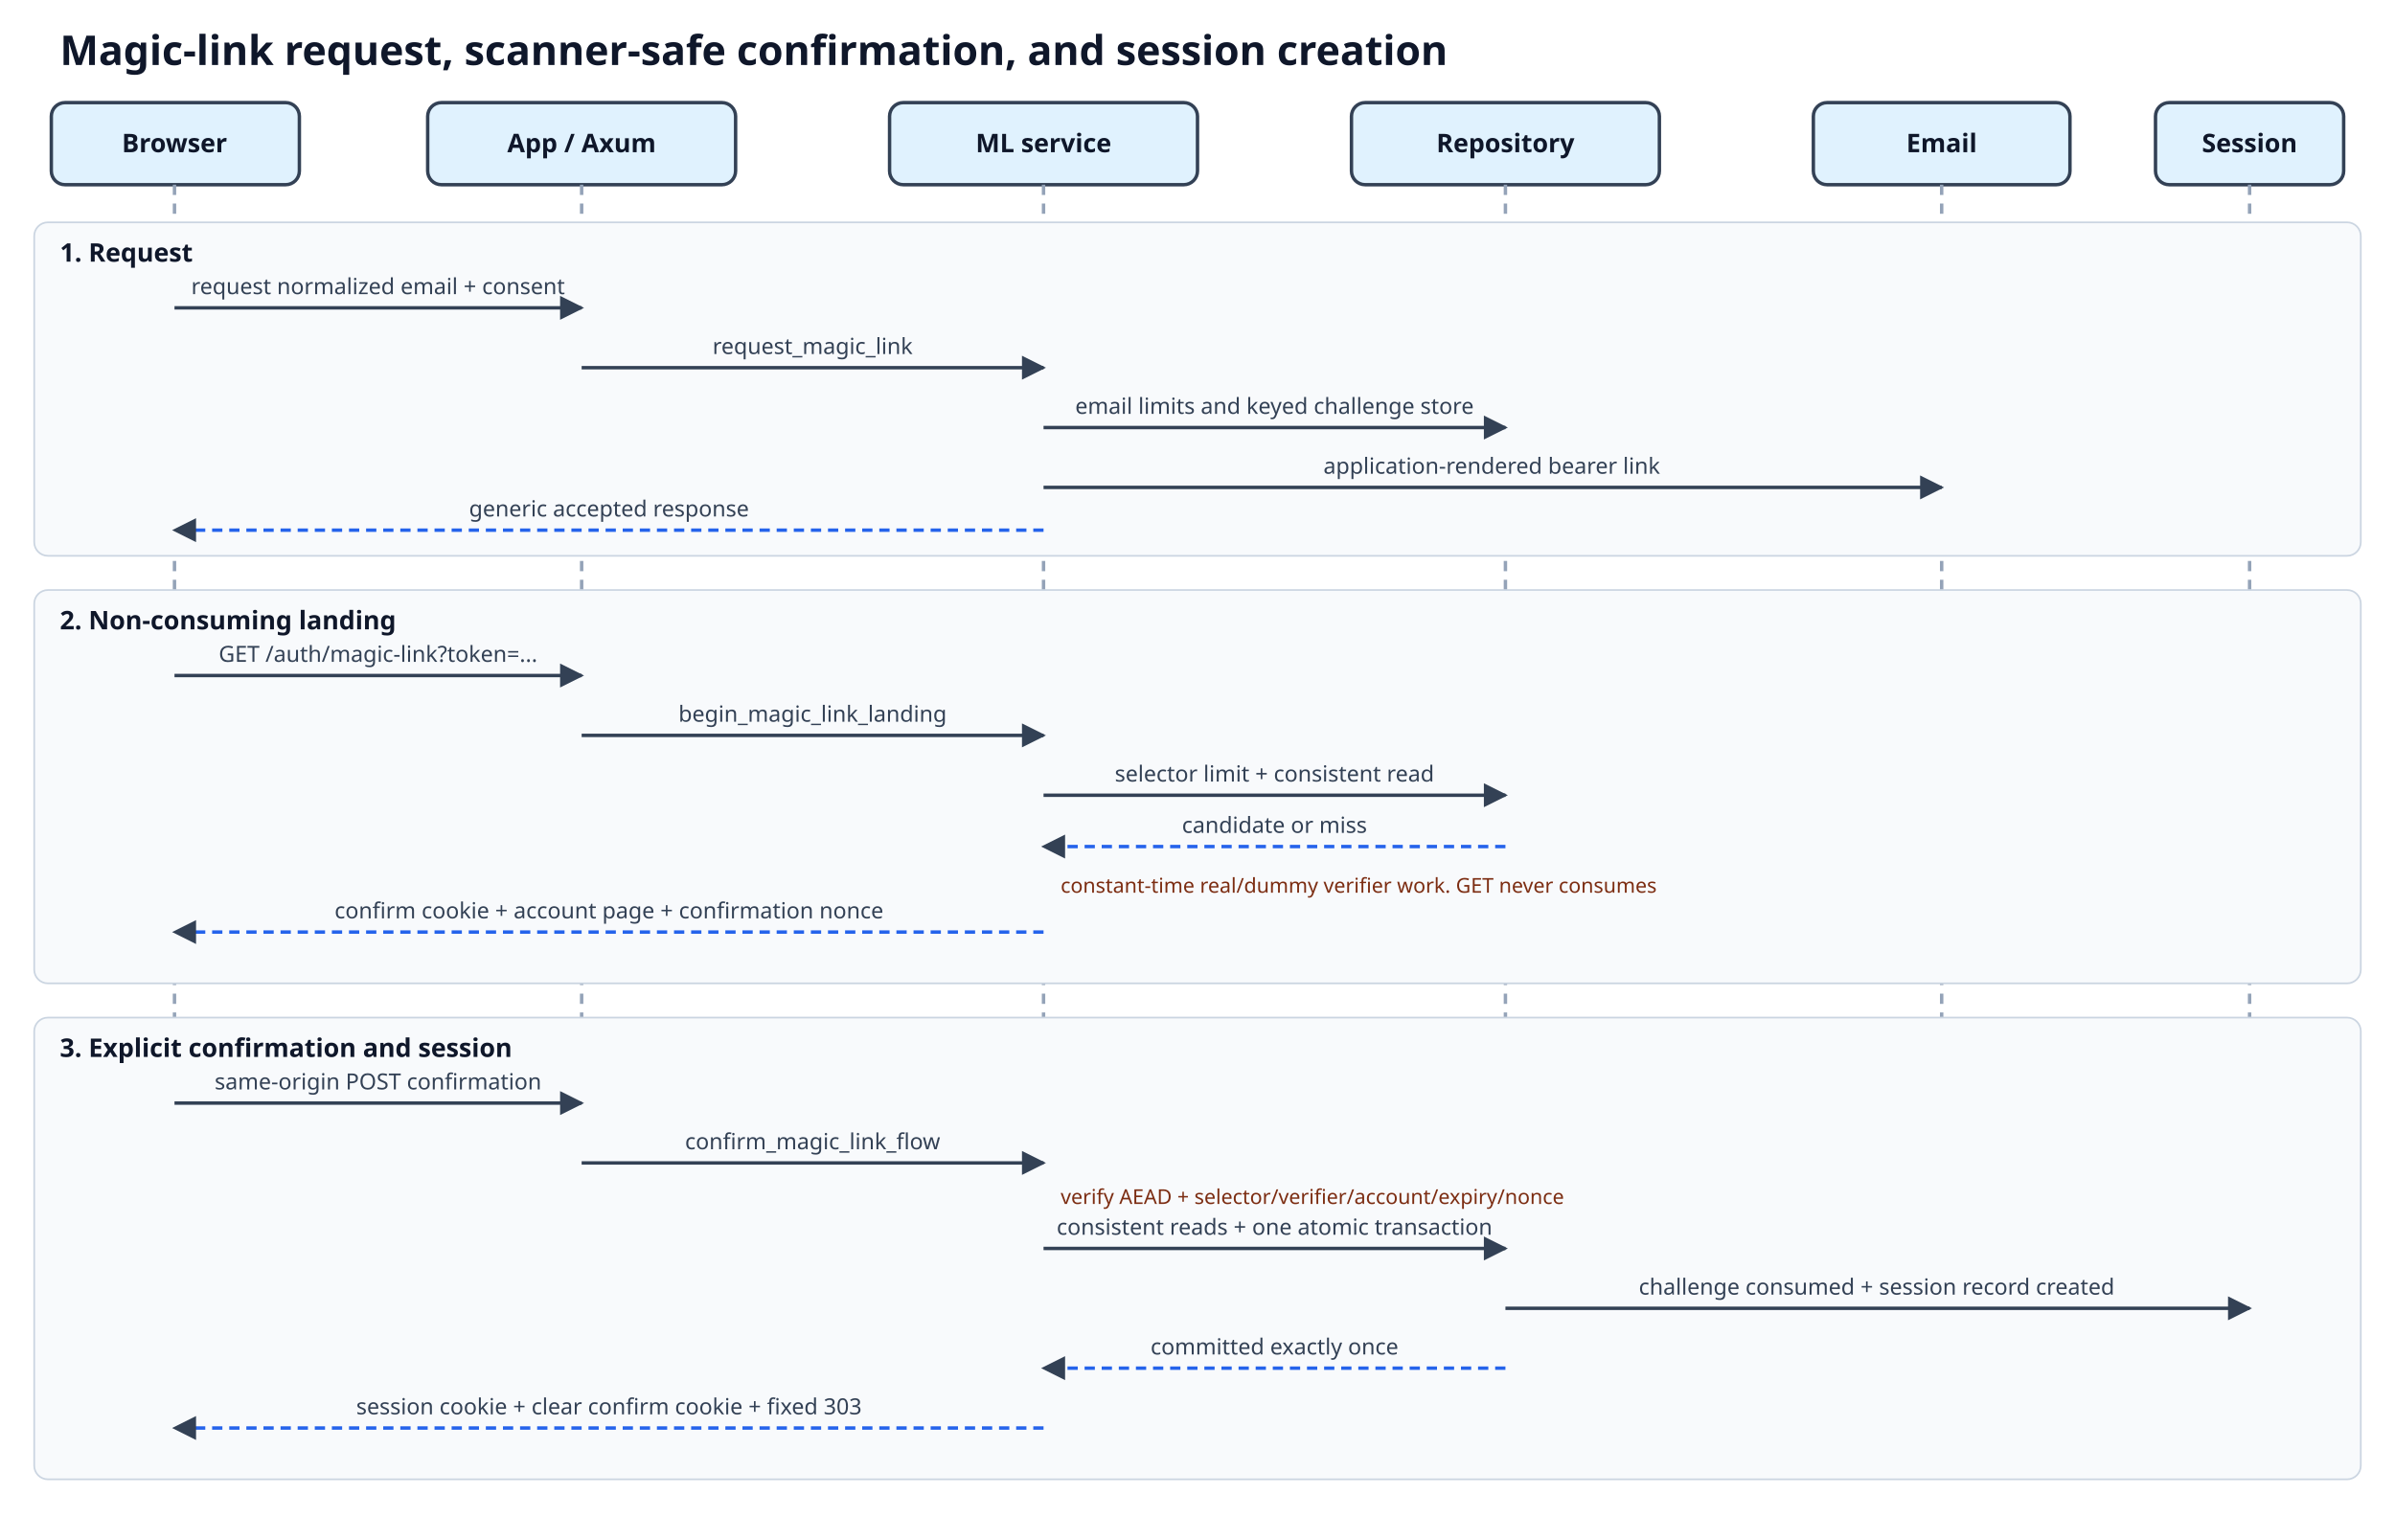
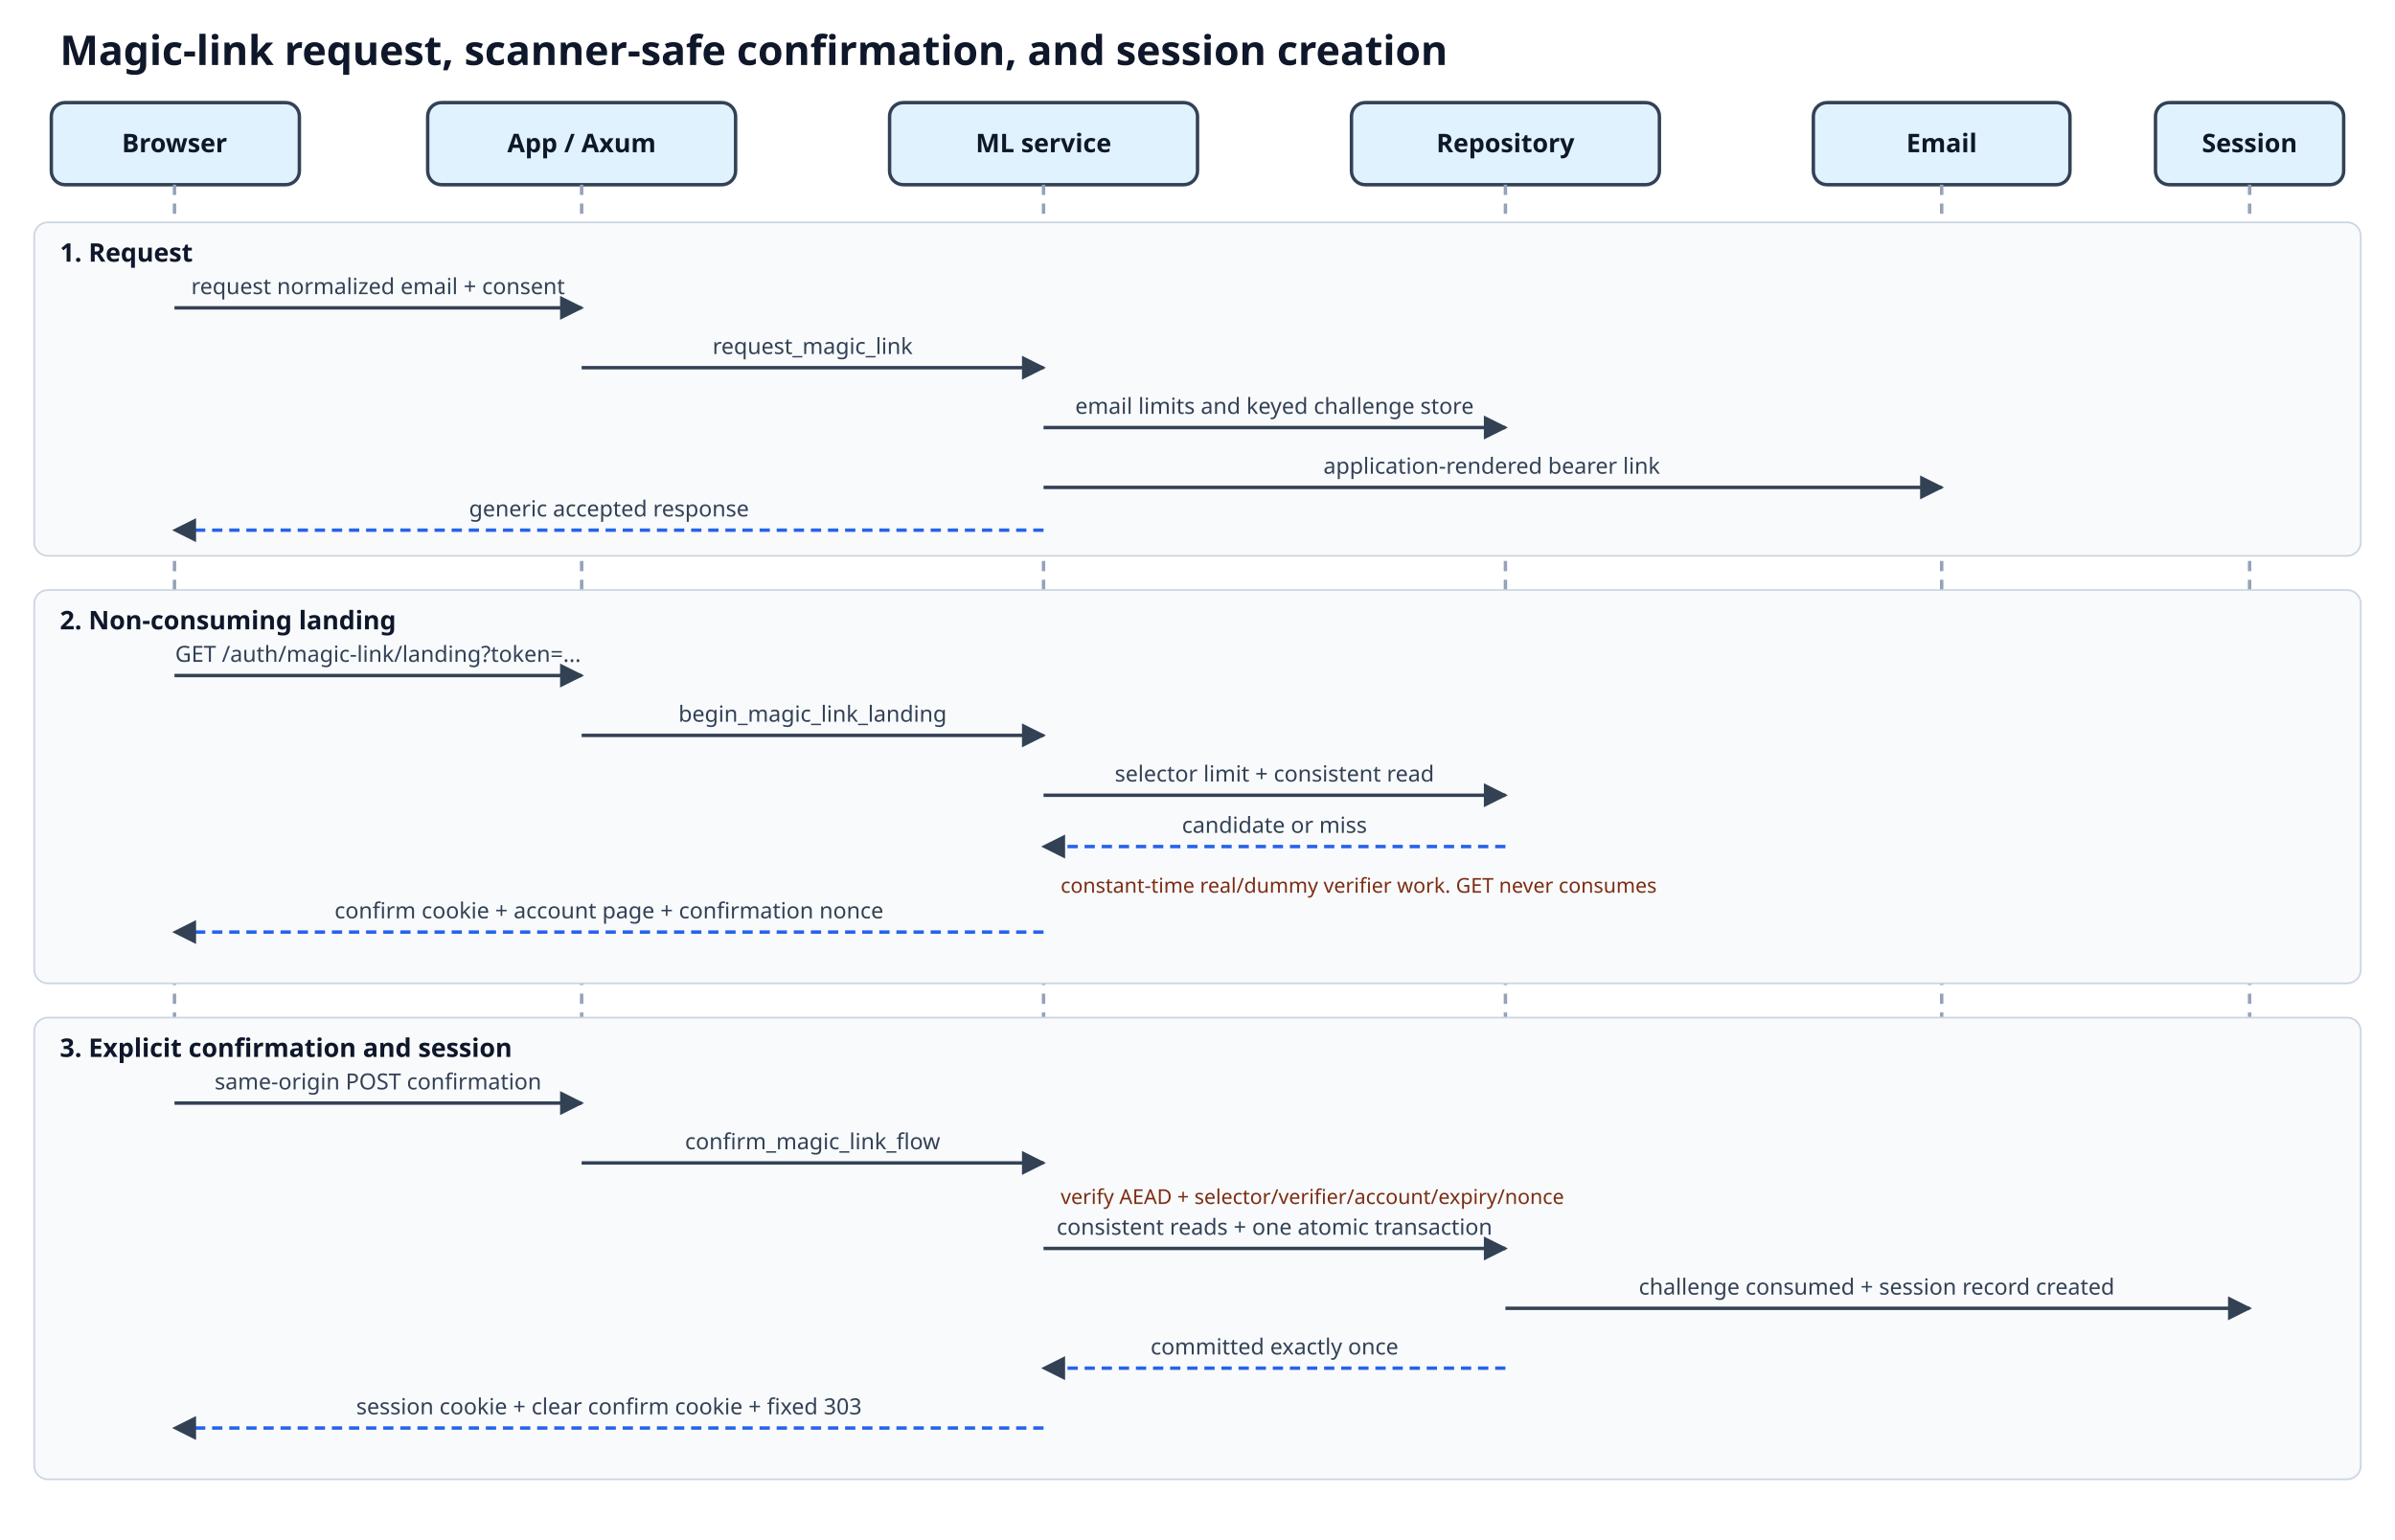
<svg xmlns="http://www.w3.org/2000/svg" width="1400" height="900" viewBox="0 0 1400 900" role="img" aria-labelledby="title desc">
  <defs>
    <marker id="arrow" viewBox="0 0 10 10" refX="9" refY="5" markerWidth="7" markerHeight="7" orient="auto">
      <path d="M0 0L10 5L0 10Z" fill="#334155" />
    </marker>
    <style>.title{font:700 24px system-ui,sans-serif;fill:#0f172a}.head{font:700 15px system-ui,sans-serif;fill:#0f172a}.text{font:13px system-ui,sans-serif;fill:#334155}.note{font:12px system-ui,sans-serif;fill:#7c2d12}.box{fill:#e0f2fe;stroke:#334155;stroke-width:2;rx:8}.life{stroke:#94a3b8;stroke-width:2;stroke-dasharray:6 5}.msg{stroke:#334155;stroke-width:2;marker-end:url(#arrow)}.return{stroke:#2563eb;stroke-width:2;stroke-dasharray:6 4;marker-end:url(#arrow)}.phase{fill:#f8fafc;stroke:#cbd5e1;rx:8}</style>
  </defs>
  <text x="35" y="38" class="title">Magic-link request, scanner-safe confirmation, and session creation</text>
  <g>
    <rect x="30" y="60" width="145" height="48" class="box" />
    <text x="102" y="89" text-anchor="middle" class="head">Browser</text>
    <rect x="250" y="60" width="180" height="48" class="box" />
    <text x="340" y="89" text-anchor="middle" class="head">App / Axum</text>
    <rect x="520" y="60" width="180" height="48" class="box" />
    <text x="610" y="89" text-anchor="middle" class="head">ML service</text>
    <rect x="790" y="60" width="180" height="48" class="box" />
    <text x="880" y="89" text-anchor="middle" class="head">Repository</text>
    <rect x="1060" y="60" width="150" height="48" class="box" />
    <text x="1135" y="89" text-anchor="middle" class="head">Email</text>
    <rect x="1260" y="60" width="110" height="48" class="box" />
    <text x="1315" y="89" text-anchor="middle" class="head">Session</text>
  </g>
  <g>
    <line x1="102" y1="108" x2="102" y2="860" class="life" />
    <line x1="340" y1="108" x2="340" y2="860" class="life" />
    <line x1="610" y1="108" x2="610" y2="860" class="life" />
    <line x1="880" y1="108" x2="880" y2="860" class="life" />
    <line x1="1135" y1="108" x2="1135" y2="860" class="life" />
    <line x1="1315" y1="108" x2="1315" y2="860" class="life" />
  </g>
  <rect x="20" y="130" width="1360" height="195" class="phase" />
  <text x="35" y="153" class="head">1. Request</text>
  <line x1="102" y1="180" x2="340" y2="180" class="msg" />
  <text x="221" y="172" text-anchor="middle" class="text">request normalized email + consent</text>
  <line x1="340" y1="215" x2="610" y2="215" class="msg" />
  <text x="475" y="207" text-anchor="middle" class="text">request_magic_link</text>
  <line x1="610" y1="250" x2="880" y2="250" class="msg" />
  <text x="745" y="242" text-anchor="middle" class="text">email limits and keyed challenge store</text>
  <line x1="610" y1="285" x2="1135" y2="285" class="msg" />
  <text x="872" y="277" text-anchor="middle" class="text">application-rendered bearer link</text>
  <line x1="610" y1="310" x2="102" y2="310" class="return" />
  <text x="356" y="302" text-anchor="middle" class="text">generic accepted response</text>
  <rect x="20" y="345" width="1360" height="230" class="phase" />
  <text x="35" y="368" class="head">2. Non-consuming landing</text>
  <line x1="102" y1="395" x2="340" y2="395" class="msg" />
-   <text x="221" y="387" text-anchor="middle" class="text">GET /auth/magic-link?token=...</text>
+   <text x="221" y="387" text-anchor="middle" class="text">GET /auth/magic-link/landing?token=...</text>
  <line x1="340" y1="430" x2="610" y2="430" class="msg" />
  <text x="475" y="422" text-anchor="middle" class="text">begin_magic_link_landing</text>
  <line x1="610" y1="465" x2="880" y2="465" class="msg" />
  <text x="745" y="457" text-anchor="middle" class="text">selector limit + consistent read</text>
  <line x1="880" y1="495" x2="610" y2="495" class="return" />
  <text x="745" y="487" text-anchor="middle" class="text">candidate or miss</text>
  <text x="620" y="522" class="note">constant-time real/dummy verifier work. GET never consumes</text>
  <line x1="610" y1="545" x2="102" y2="545" class="return" />
  <text x="356" y="537" text-anchor="middle" class="text">confirm cookie + account page + confirmation nonce</text>
  <rect x="20" y="595" width="1360" height="270" class="phase" />
  <text x="35" y="618" class="head">3. Explicit confirmation and session</text>
  <line x1="102" y1="645" x2="340" y2="645" class="msg" />
  <text x="221" y="637" text-anchor="middle" class="text">same-origin POST confirmation</text>
  <line x1="340" y1="680" x2="610" y2="680" class="msg" />
  <text x="475" y="672" text-anchor="middle" class="text">confirm_magic_link_flow</text>
  <text x="620" y="704" class="note">verify AEAD + selector/verifier/account/expiry/nonce</text>
  <line x1="610" y1="730" x2="880" y2="730" class="msg" />
  <text x="745" y="722" text-anchor="middle" class="text">consistent reads + one atomic transaction</text>
  <line x1="880" y1="765" x2="1315" y2="765" class="msg" />
  <text x="1097" y="757" text-anchor="middle" class="text">challenge consumed + session record created</text>
  <line x1="880" y1="800" x2="610" y2="800" class="return" />
  <text x="745" y="792" text-anchor="middle" class="text">committed exactly once</text>
  <line x1="610" y1="835" x2="102" y2="835" class="return" />
  <text x="356" y="827" text-anchor="middle" class="text">session cookie + clear confirm cookie + fixed 303</text>
</svg>
